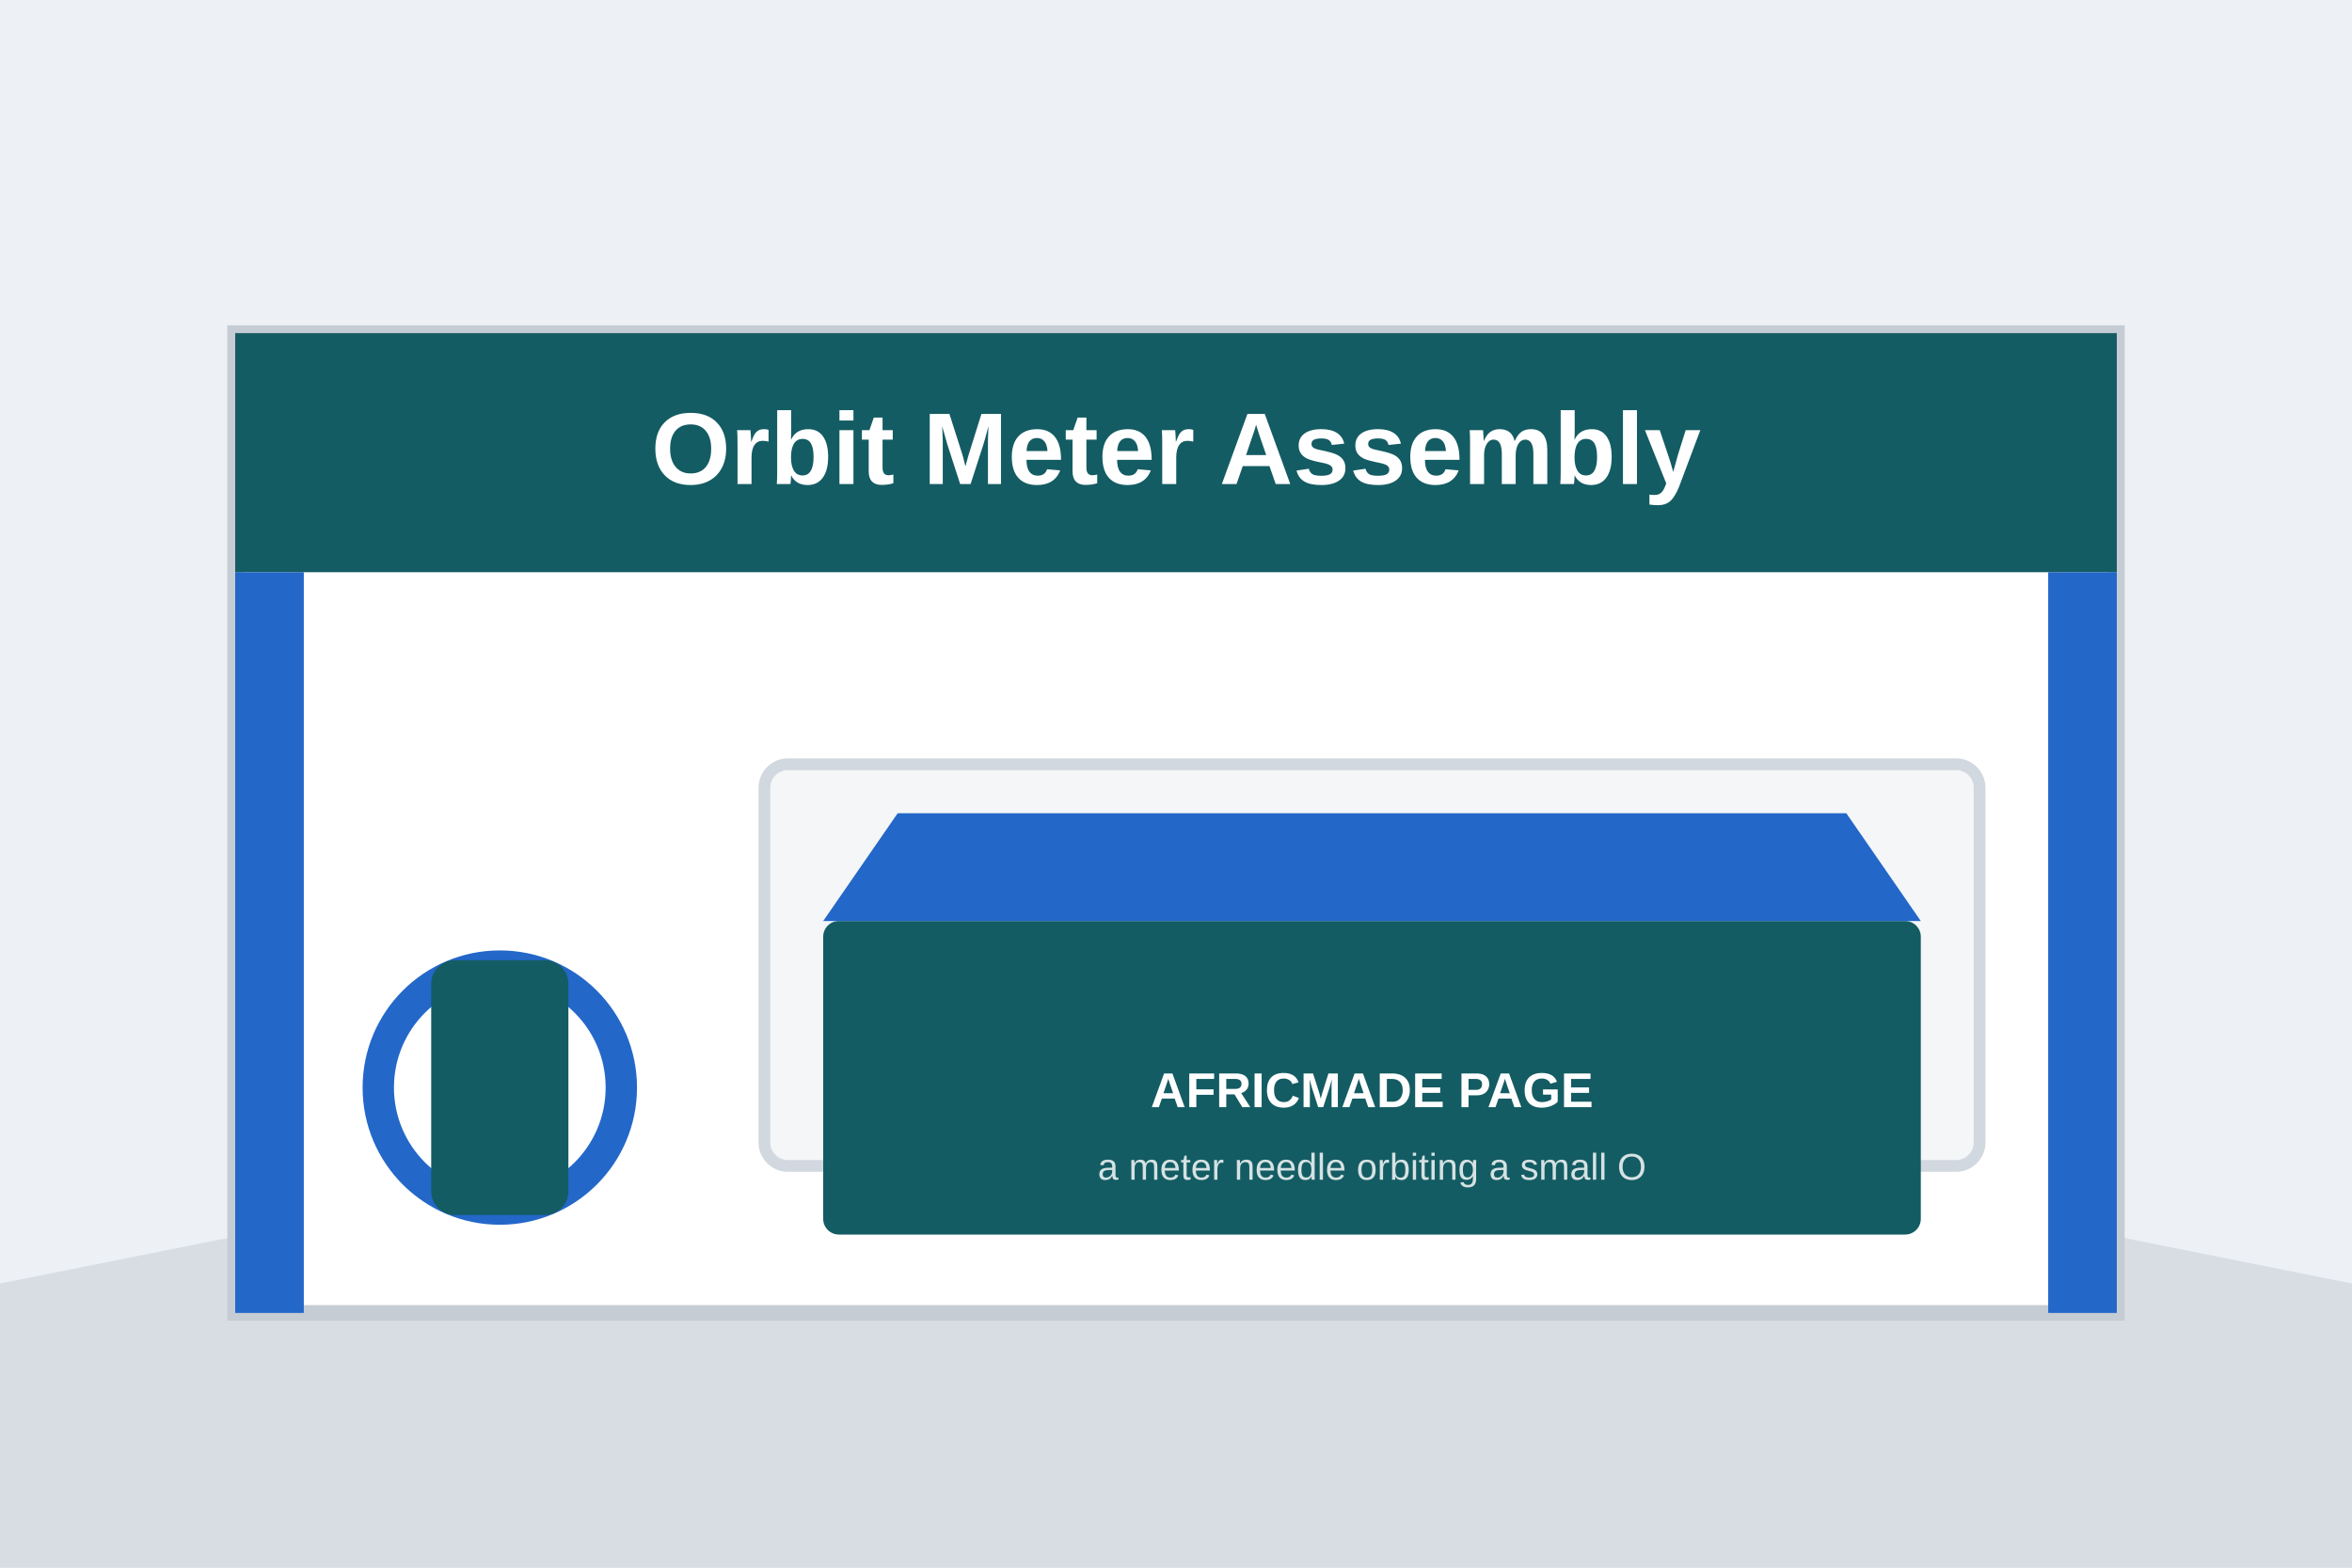
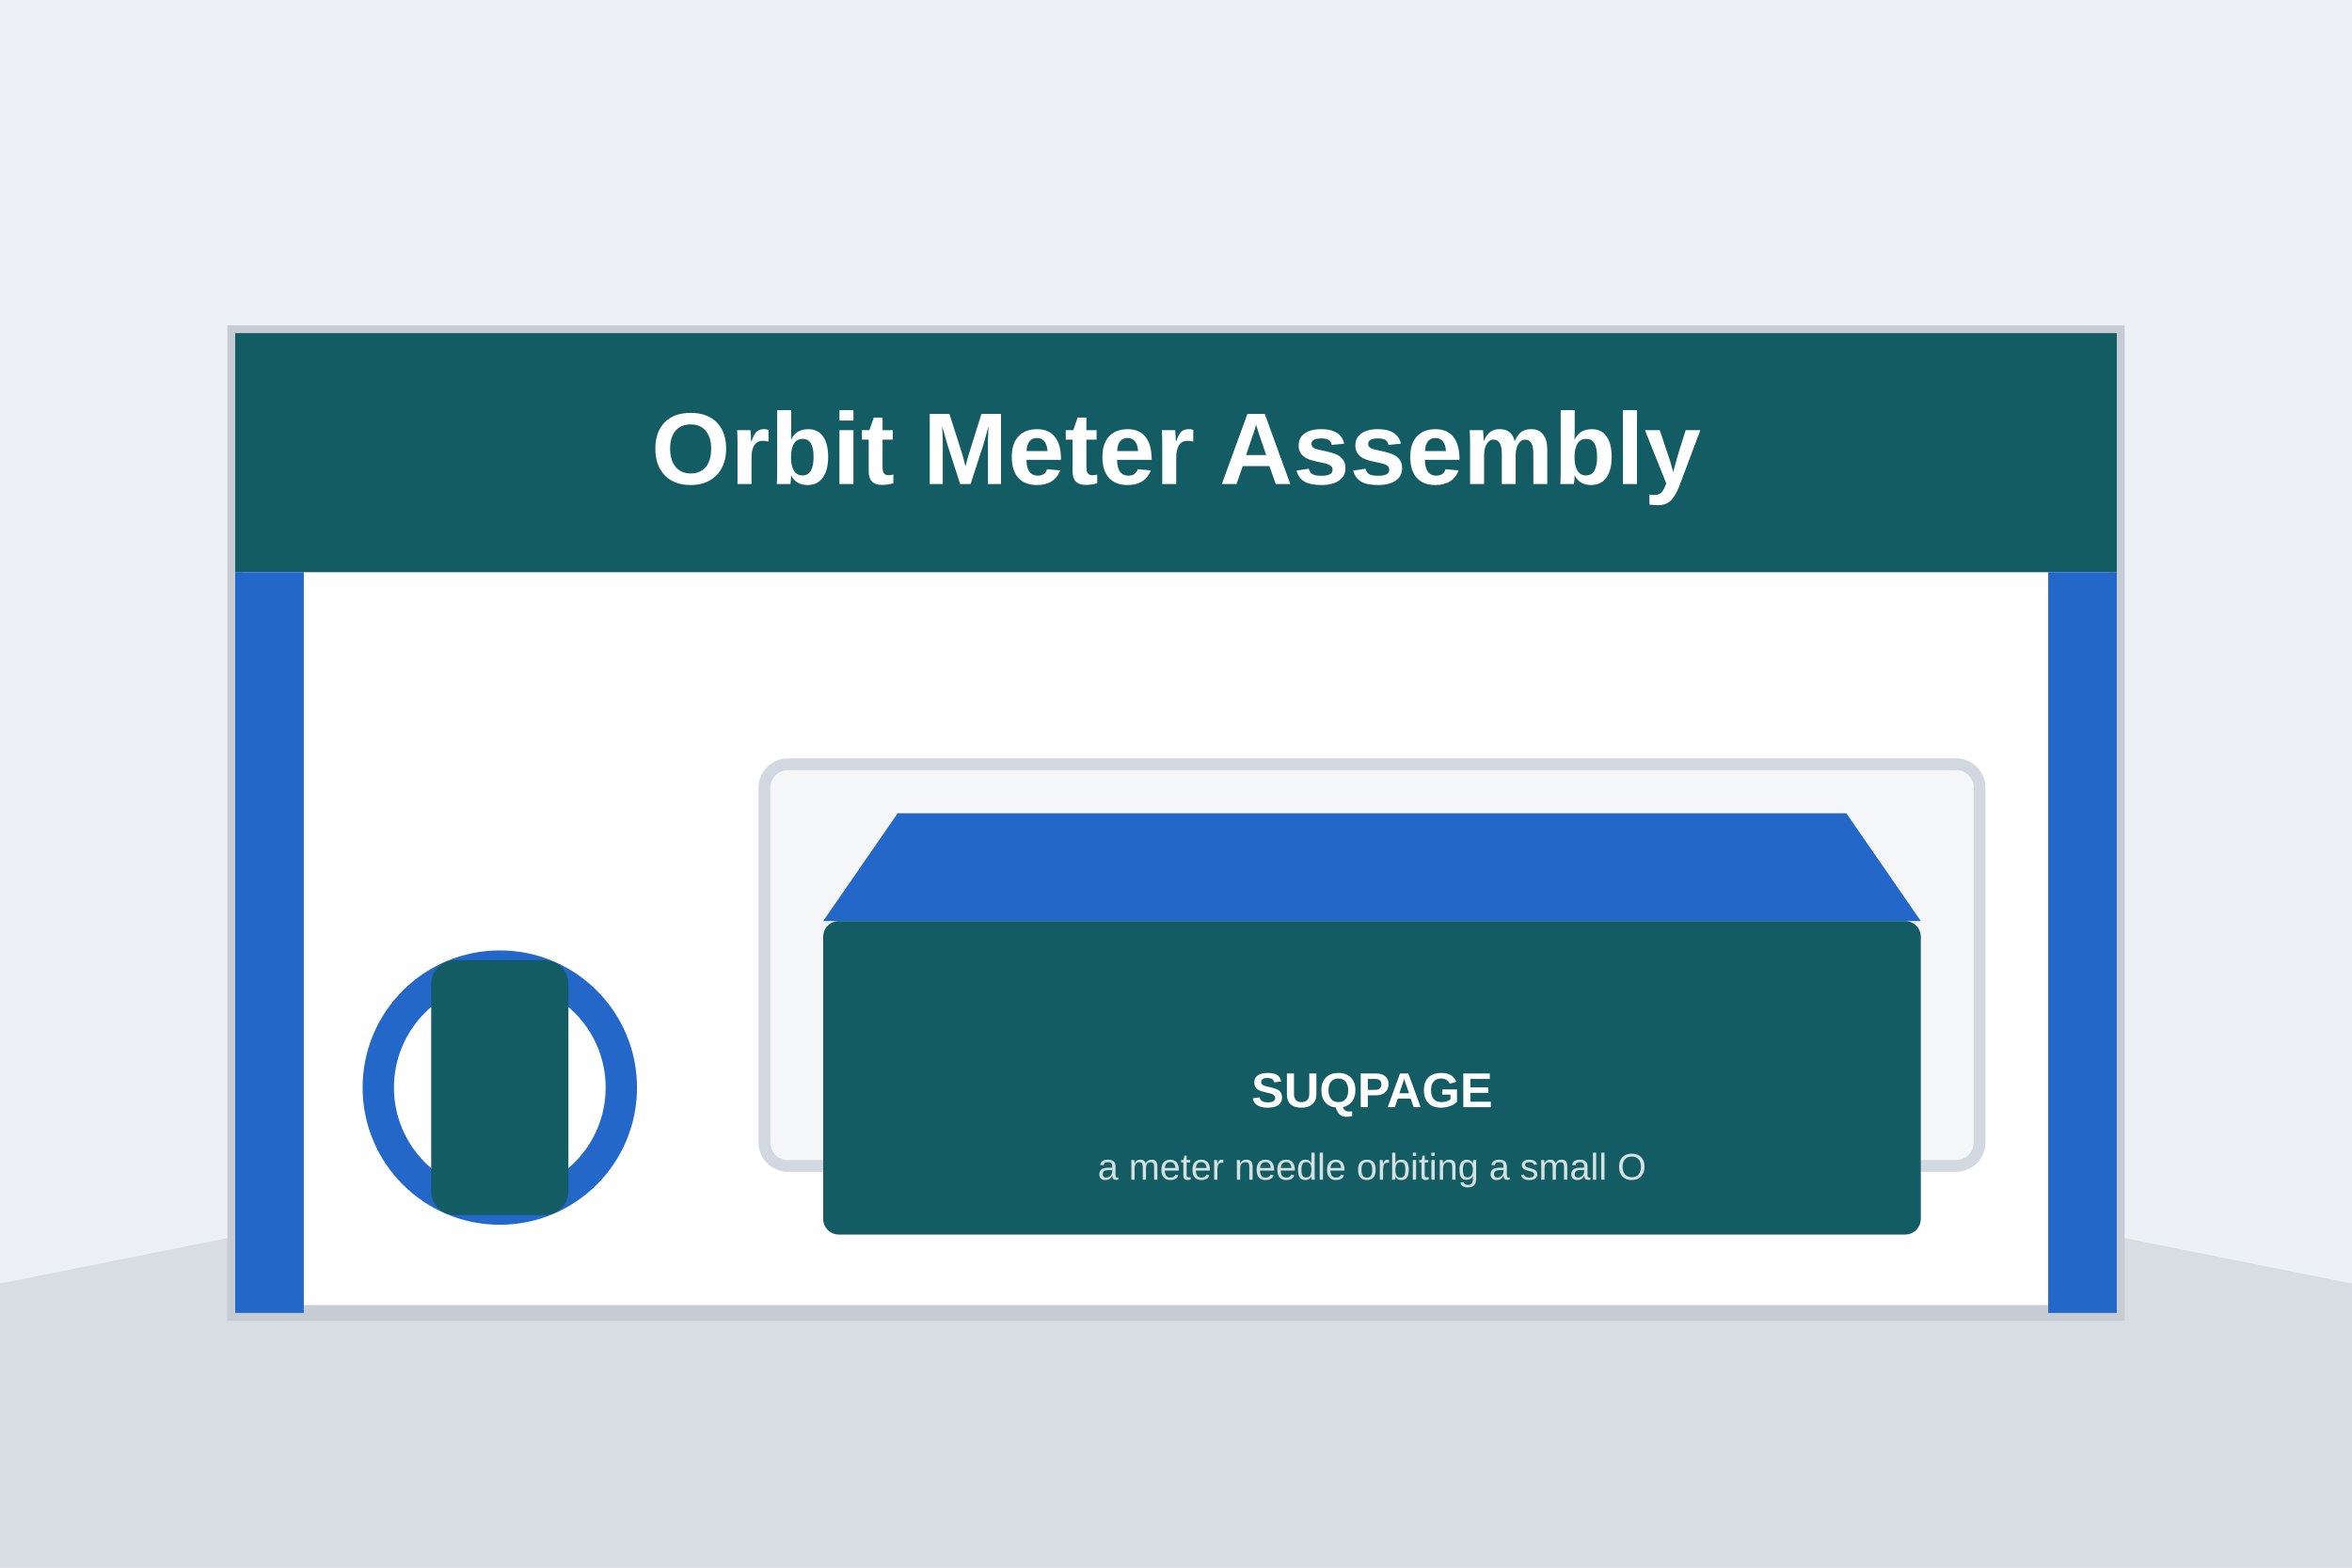
<svg xmlns="http://www.w3.org/2000/svg" viewBox="0 0 1200 800" role="img" aria-label="Illustrative booth for Orbit Meter Assembly">
  <rect width="1200" height="800" fill="#edf0f4" />
  <path d="M0 655L600 535l600 120v145H0z" fill="#d8dde3" />
  <path d="M120 170h960v500H120z" fill="#ffffff" stroke="#c5ccd4" stroke-width="8" />
  <path d="M120 170h960v122H120z" fill="#145c63" />
  <path d="M120 292h35v378h-35zM1045 292h35v378h-35z" fill="#2367c9" />
  <rect x="390" y="390" width="620" height="205" rx="12" fill="#f4f6f8" stroke="#d2d8df" stroke-width="6" />
  <rect x="420" y="470" width="560" height="160" rx="8" fill="#145c63" />
  <path d="M420 470h560l-38-55H458z" fill="#2367c9" />
  <circle cx="255" cy="555" r="62" fill="#ffffff" stroke="#2367c9" stroke-width="16" />
  <rect x="220" y="490" width="70" height="130" rx="12" fill="#145c63" />
  <text x="600" y="247" text-anchor="middle" font-family="Arial, Helvetica, sans-serif" font-size="52" font-weight="800" fill="#ffffff">Orbit Meter Assembly</text>
-   <text x="700" y="565" text-anchor="middle" font-family="Arial, Helvetica, sans-serif" font-size="25" font-weight="700" fill="#ffffff">AFRICMADE PAGE</text>
+   <text x="700" y="565" text-anchor="middle" font-family="Arial, Helvetica, sans-serif" font-size="25" font-weight="700" fill="#ffffff">SUQPAGE</text>
  <text x="700" y="602" text-anchor="middle" font-family="Arial, Helvetica, sans-serif" font-size="19" fill="#ffffff" opacity=".82">a meter needle orbiting a small O</text>
</svg>
